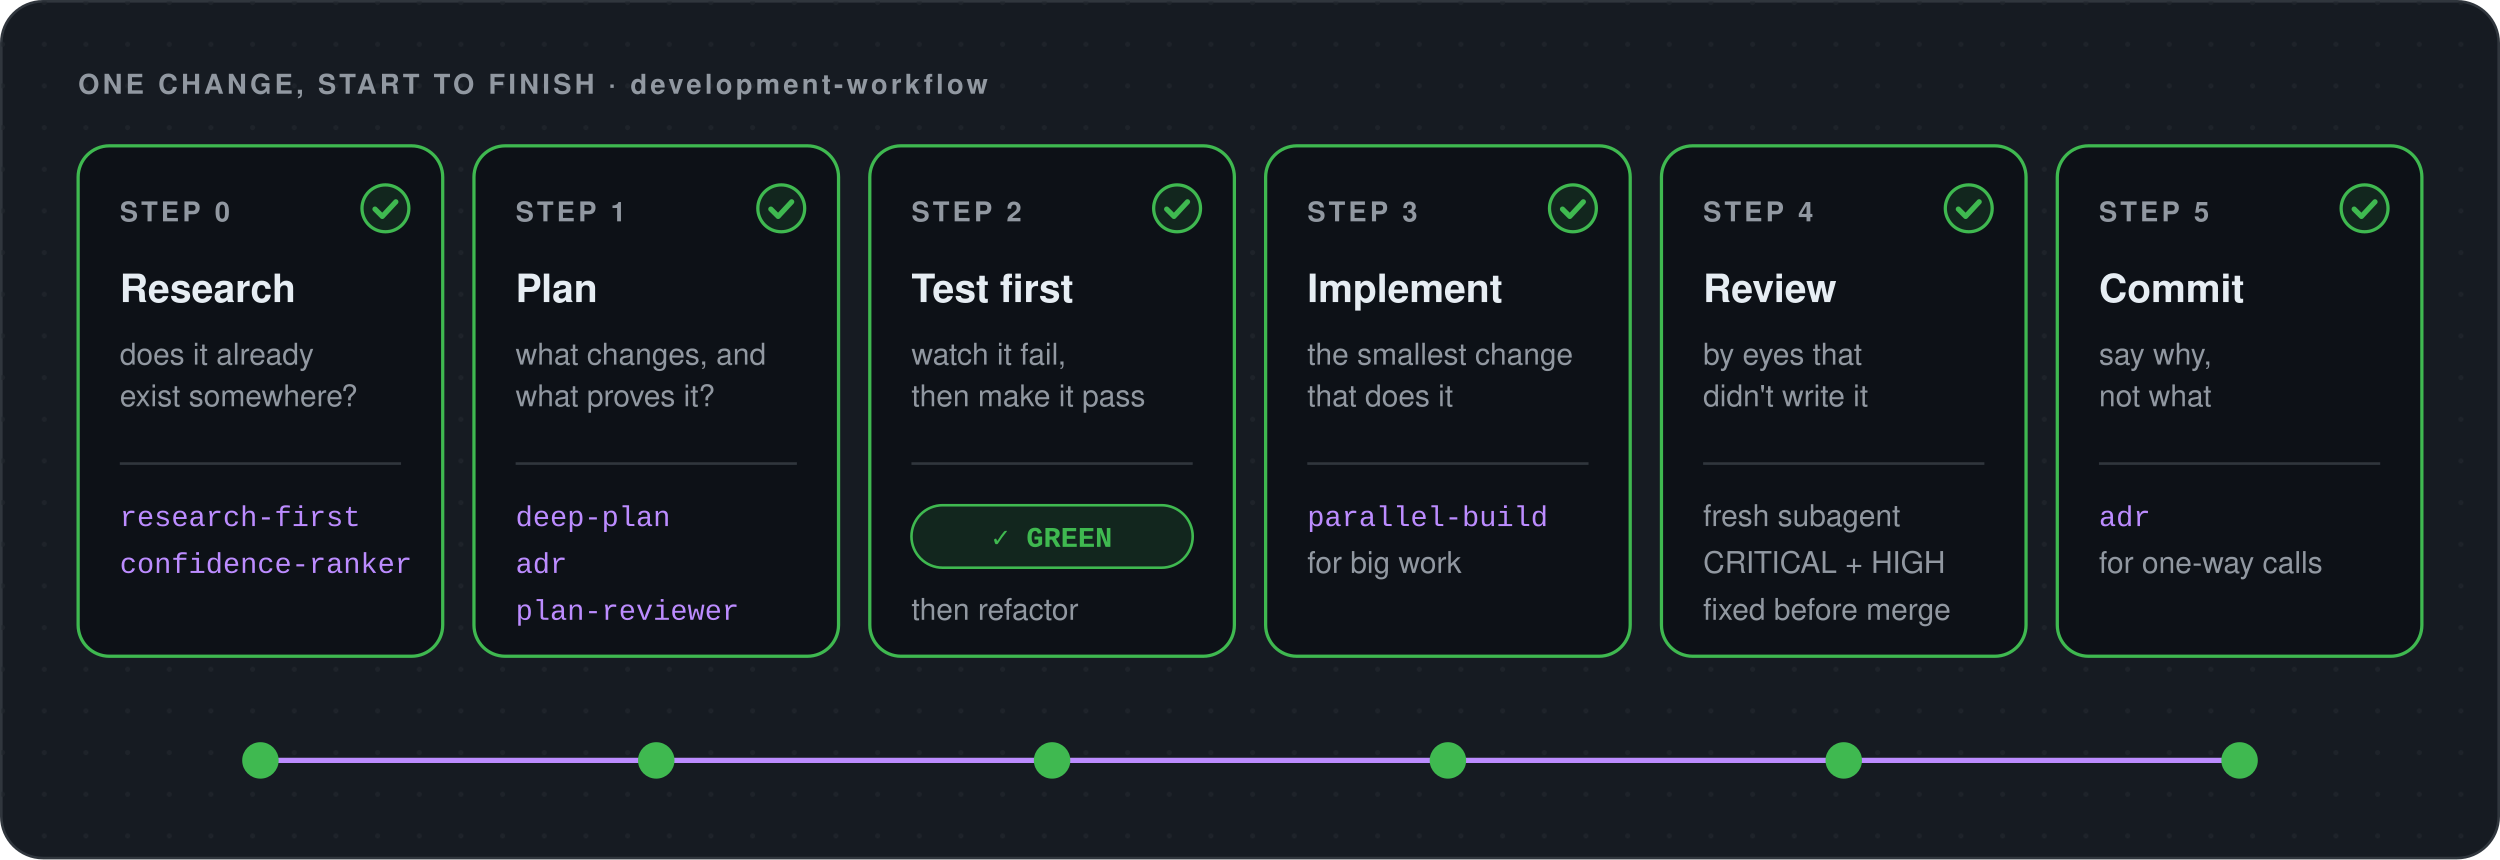
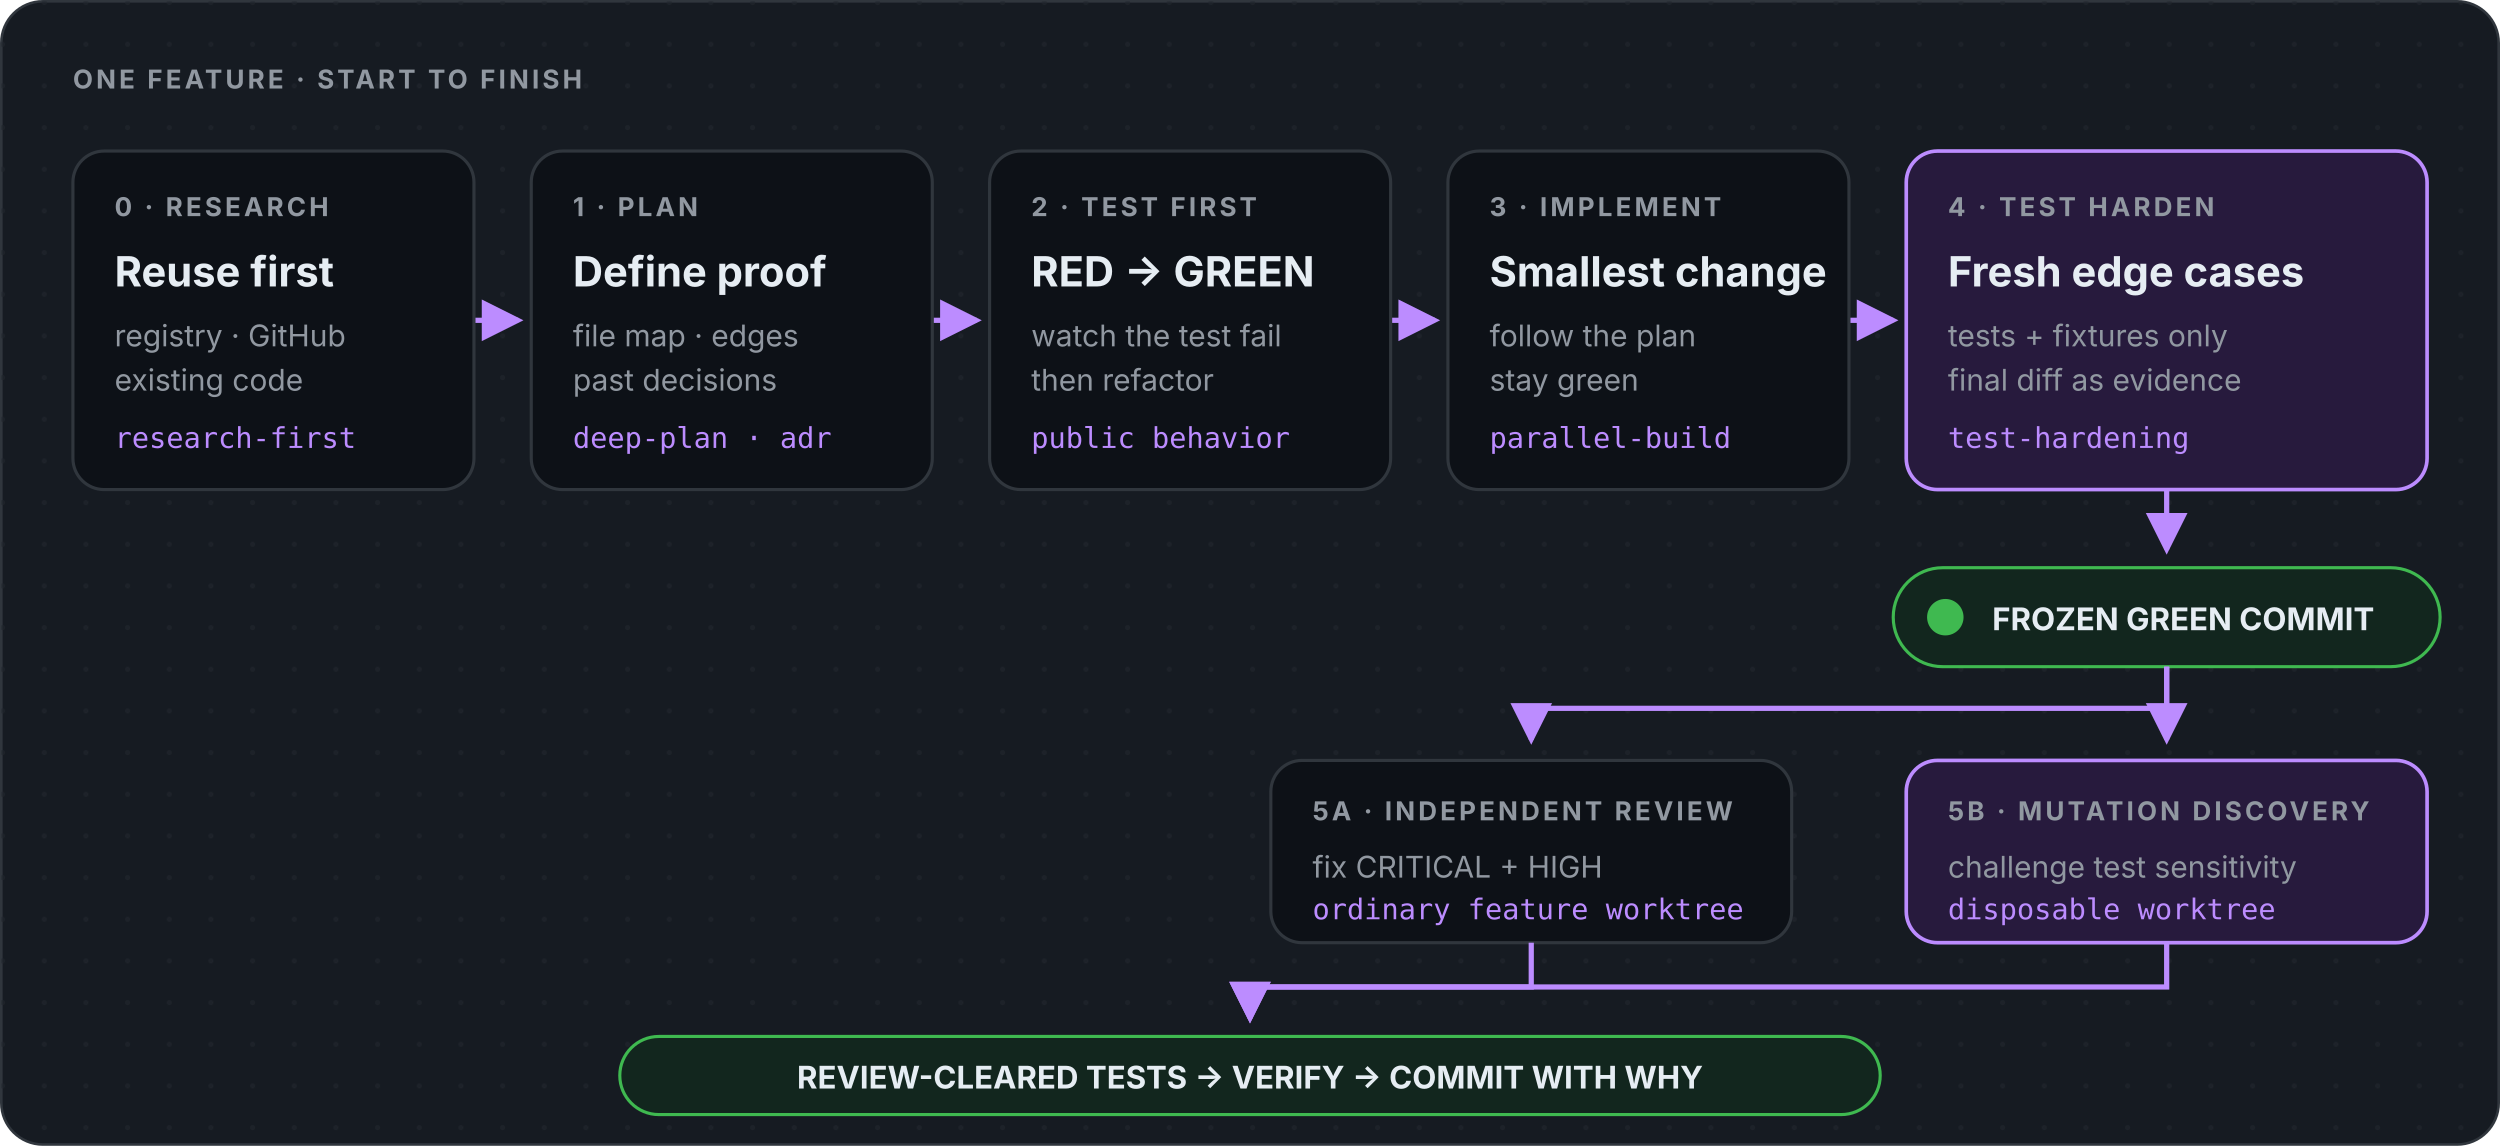
- <svg xmlns="http://www.w3.org/2000/svg" viewBox="0 0 960 330" width="960" height="330" role="img" aria-labelledby="title desc">
-   <style>
-       text { font-family: -apple-system, BlinkMacSystemFont, "Segoe UI", system-ui, Helvetica, Arial, sans-serif; fill: #e6edf3; }
-       .mono { font-family: ui-monospace, SFMono-Regular, Menlo, Consolas, "Liberation Mono", monospace; }
-       .muted { fill: #9198a1; font-size: 11.5px; }
-       .label { fill: #9198a1; font-size: 10.5px; letter-spacing: .12em; font-weight: 600; }
-       .title { font-size: 15px; font-weight: 650; }
-       .skill { font-family: ui-monospace, SFMono-Regular, Menlo, Consolas, "Liberation Mono", monospace; fill: #bc8cff; font-size: 11px; }
-       .wire { fill: none; stroke: #3d444d; stroke-width: 2; stroke-linecap: round; }
-       .card { fill: #0d1117; stroke: #3fb950; }
-       .node { fill: #3fb950; stroke: #3fb950; }
-       .rail-fill { fill: none; stroke: #bc8cff; stroke-width: 2; stroke-linecap: round;
-         stroke-dasharray: 760.0 760.0; animation: rail 10.0s linear infinite; }
-       @keyframes rail { 0%, 6.00% { stroke-dashoffset: 760.0; opacity: 1; } 71.00%, 92.00% { stroke-dashoffset: 0; opacity: 1; }
-         97.00% { stroke-dashoffset: 0; opacity: 0; } 100% { stroke-dashoffset: 760.0; opacity: 0; } }
-       
-       @keyframes card0 { 0%, 5.50% { stroke: #30363d; fill: #0d1117; } 7.00%, 18.50% { stroke: #bc8cff; fill: #271a3d; }
-         20.00%, 92.00% { stroke: #3fb950; fill: #0d1117; } 97.00%, 100% { stroke: #30363d; fill: #0d1117; } }
-       @keyframes node0 { 0%, 5.50% { fill: #0d1117; stroke: #3d444d; } 7.00%, 18.50% { fill: #bc8cff; stroke: #bc8cff; }
-         20.00%, 92.00% { fill: #3fb950; stroke: #3fb950; } 97.00%, 100% { fill: #0d1117; stroke: #3d444d; } }
-       @keyframes check0 { 0%, 19.00% { opacity: 0; } 21.00%, 92.00% { opacity: 1; }
-         97.00%, 100% { opacity: 0; } }
-       .s0 .card { animation: card0 10.0s linear infinite; }
-       .s0 .node { animation: node0 10.0s linear infinite; }
-       .s0 .check { animation: check0 10.0s linear infinite; }
-       @keyframes card1 { 0%, 18.50% { stroke: #30363d; fill: #0d1117; } 20.00%, 31.50% { stroke: #bc8cff; fill: #271a3d; }
-         33.00%, 92.00% { stroke: #3fb950; fill: #0d1117; } 97.00%, 100% { stroke: #30363d; fill: #0d1117; } }
-       @keyframes node1 { 0%, 18.50% { fill: #0d1117; stroke: #3d444d; } 20.00%, 31.50% { fill: #bc8cff; stroke: #bc8cff; }
-         33.00%, 92.00% { fill: #3fb950; stroke: #3fb950; } 97.00%, 100% { fill: #0d1117; stroke: #3d444d; } }
-       @keyframes check1 { 0%, 32.00% { opacity: 0; } 34.00%, 92.00% { opacity: 1; }
-         97.00%, 100% { opacity: 0; } }
-       .s1 .card { animation: card1 10.0s linear infinite; }
-       .s1 .node { animation: node1 10.0s linear infinite; }
-       .s1 .check { animation: check1 10.0s linear infinite; }
-       @keyframes card2 { 0%, 31.50% { stroke: #30363d; fill: #0d1117; } 33.00%, 44.50% { stroke: #bc8cff; fill: #271a3d; }
-         46.00%, 92.00% { stroke: #3fb950; fill: #0d1117; } 97.00%, 100% { stroke: #30363d; fill: #0d1117; } }
-       @keyframes node2 { 0%, 31.50% { fill: #0d1117; stroke: #3d444d; } 33.00%, 44.50% { fill: #bc8cff; stroke: #bc8cff; }
-         46.00%, 92.00% { fill: #3fb950; stroke: #3fb950; } 97.00%, 100% { fill: #0d1117; stroke: #3d444d; } }
-       @keyframes check2 { 0%, 45.00% { opacity: 0; } 47.00%, 92.00% { opacity: 1; }
-         97.00%, 100% { opacity: 0; } }
-       .s2 .card { animation: card2 10.0s linear infinite; }
-       .s2 .node { animation: node2 10.0s linear infinite; }
-       .s2 .check { animation: check2 10.0s linear infinite; }
-       @keyframes card3 { 0%, 44.50% { stroke: #30363d; fill: #0d1117; } 46.00%, 57.50% { stroke: #bc8cff; fill: #271a3d; }
-         59.00%, 92.00% { stroke: #3fb950; fill: #0d1117; } 97.00%, 100% { stroke: #30363d; fill: #0d1117; } }
-       @keyframes node3 { 0%, 44.50% { fill: #0d1117; stroke: #3d444d; } 46.00%, 57.50% { fill: #bc8cff; stroke: #bc8cff; }
-         59.00%, 92.00% { fill: #3fb950; stroke: #3fb950; } 97.00%, 100% { fill: #0d1117; stroke: #3d444d; } }
-       @keyframes check3 { 0%, 58.00% { opacity: 0; } 60.00%, 92.00% { opacity: 1; }
-         97.00%, 100% { opacity: 0; } }
-       .s3 .card { animation: card3 10.0s linear infinite; }
-       .s3 .node { animation: node3 10.0s linear infinite; }
-       .s3 .check { animation: check3 10.0s linear infinite; }
-       @keyframes card4 { 0%, 57.50% { stroke: #30363d; fill: #0d1117; } 59.00%, 70.50% { stroke: #bc8cff; fill: #271a3d; }
-         72.00%, 92.00% { stroke: #3fb950; fill: #0d1117; } 97.00%, 100% { stroke: #30363d; fill: #0d1117; } }
-       @keyframes node4 { 0%, 57.50% { fill: #0d1117; stroke: #3d444d; } 59.00%, 70.50% { fill: #bc8cff; stroke: #bc8cff; }
-         72.00%, 92.00% { fill: #3fb950; stroke: #3fb950; } 97.00%, 100% { fill: #0d1117; stroke: #3d444d; } }
-       @keyframes check4 { 0%, 71.00% { opacity: 0; } 73.00%, 92.00% { opacity: 1; }
-         97.00%, 100% { opacity: 0; } }
-       .s4 .card { animation: card4 10.0s linear infinite; }
-       .s4 .node { animation: node4 10.0s linear infinite; }
-       .s4 .check { animation: check4 10.0s linear infinite; }
-       @keyframes card5 { 0%, 70.50% { stroke: #30363d; fill: #0d1117; } 72.00%, 83.50% { stroke: #bc8cff; fill: #271a3d; }
-         85.00%, 92.00% { stroke: #3fb950; fill: #0d1117; } 97.00%, 100% { stroke: #30363d; fill: #0d1117; } }
-       @keyframes node5 { 0%, 70.50% { fill: #0d1117; stroke: #3d444d; } 72.00%, 83.50% { fill: #bc8cff; stroke: #bc8cff; }
-         85.00%, 92.00% { fill: #3fb950; stroke: #3fb950; } 97.00%, 100% { fill: #0d1117; stroke: #3d444d; } }
-       @keyframes check5 { 0%, 84.00% { opacity: 0; } 86.00%, 92.00% { opacity: 1; }
-         97.00%, 100% { opacity: 0; } }
-       .s5 .card { animation: card5 10.0s linear infinite; }
-       .s5 .node { animation: node5 10.0s linear infinite; }
-       .s5 .check { animation: check5 10.0s linear infinite; }
-       @keyframes pill-idle { 0%, 32.00% { opacity: 1; } 33.00%, 96.00% { opacity: 0; } 97.00%, 100% { opacity: 1; } }
-       @keyframes pill-red { 0%, 32.00% { opacity: 0; } 33.00%, 38.50% { opacity: 1; } 39.50%, 100% { opacity: 0; } }
-       @keyframes pill-green { 0%, 38.50% { opacity: 0; } 39.50%, 92.00% { opacity: 1; } 97.00%, 100% { opacity: 0; } }
-       .pill-idle { animation: pill-idle 10.0s linear infinite; }
-       .pill-red { opacity: 0; animation: pill-red 10.0s linear infinite; }
-       .pill-green { animation: pill-green 10.0s linear infinite; }
-       .pill-red, .pill-idle { opacity: 0; }
-       @media (prefers-reduced-motion: reduce) {
-         * { animation: none !important; }
-         .rail-fill { stroke-dashoffset: 0; stroke: #3fb950; }
-       }
-   </style>
+ <svg xmlns="http://www.w3.org/2000/svg" viewBox="0 0 960 440" width="960" height="440" role="img" aria-labelledby="title desc">
  <defs>
    <pattern id="grid" width="16" height="16" patternUnits="userSpaceOnUse">
      <circle cx="1" cy="1" r="1" fill="#21262d" />
    </pattern>
+     <marker id="arrow" markerWidth="8" markerHeight="8" refX="7" refY="4" orient="auto">
+       <path d="M0 0 L8 4 L0 8 Z" fill="#bc8cff" />
+     </marker>
  </defs>
-   <rect x=".5" y=".5" width="959" height="329" rx="16" fill="#161b22" stroke="#30363d" />
-   <rect x=".5" y=".5" width="959" height="329" rx="16" fill="url(#grid)" opacity=".7" />
-   <text class="label" x="30" y="36">ONE CHANGE, START TO FINISH · development-workflow</text>
-   <line class="wire" x1="100.0" x2="860.0" y1="292" y2="292" />
-   <line class="rail-fill" x1="100.0" x2="860.0" y1="292" y2="292" />
-   <g class="s0">
-     <rect class="card" x="30" y="56" width="140" height="196" rx="12" stroke-width="1.25" />
-     <text class="label" x="46" y="85">STEP 0</text>
-     <g class="check">
-       <circle cx="148" cy="80" r="9" fill="#12261e" stroke="#3fb950" stroke-width="1.25" />
-       <path d="M144 80.3 l2.8 2.8 l5.2-5.6" fill="none" stroke="#3fb950" stroke-width="2" stroke-linecap="round" stroke-linejoin="round" />
-     </g>
-     <text class="title" x="46" y="116">Research</text>
-     <text class="muted" x="46" y="140">does it already</text>
-     <text class="muted" x="46" y="156">exist somewhere?</text>
-     <line x1="46" x2="154" y1="178" y2="178" stroke="#30363d" />
-     <text class="skill" x="46" y="202">research-first</text>
-     <text class="skill" x="46" y="220">confidence-ranker</text>
-     <circle class="node" cx="100.0" cy="292" r="6" stroke-width="2" />
+   <style>
+     text { font-family: -apple-system, BlinkMacSystemFont, "Segoe UI", system-ui, sans-serif; fill: #e6edf3; }
+     .label { fill: #9198a1; font-size: 10px; letter-spacing: .12em; font-weight: 700; }
+     .title { font-size: 16px; font-weight: 700; }
+     .body { fill: #9198a1; font-size: 11.5px; }
+     .skill { fill: #bc8cff; font: 11px ui-monospace, SFMono-Regular, Menlo, monospace; }
+     .card { fill: #0d1117; stroke: #30363d; stroke-width: 1.2; }
+     .accent { fill: #271a3d; stroke: #bc8cff; stroke-width: 1.4; }
+     .success { fill: #12261e; stroke: #3fb950; stroke-width: 1.2; }
+     .wire { fill: none; stroke: #bc8cff; stroke-width: 2; marker-end: url(#arrow); }
+   </style>
+   <rect x=".5" y=".5" width="959" height="439" rx="16" fill="#161b22" stroke="#30363d" />
+   <rect x=".5" y=".5" width="959" height="439" rx="16" fill="url(#grid)" opacity=".65" />
+   <text class="label" x="28" y="34">ONE FEATURE · START TO FINISH</text>
+   <path class="wire" d="M182 123 H199" />
+   <path class="wire" d="M358 123 H375" />
+   <path class="wire" d="M534 123 H551" />
+   <path class="wire" d="M710 123 H727" />
+   <g transform="translate(28 58)">
+     <rect class="card" width="154" height="130" rx="12" />
+     <text class="label" x="16" y="25">0 · RESEARCH</text>
+     <text class="title" x="16" y="52">Reuse first</text>
+     <text class="body" x="16" y="75">registry · GitHub</text>
+     <text class="body" x="16" y="92">existing code</text>
+     <text class="skill" x="16" y="114">research-first</text>
  </g>
-   <g class="s1">
-     <rect class="card" x="182" y="56" width="140" height="196" rx="12" stroke-width="1.25" />
-     <text class="label" x="198" y="85">STEP 1</text>
-     <g class="check">
-       <circle cx="300" cy="80" r="9" fill="#12261e" stroke="#3fb950" stroke-width="1.25" />
-       <path d="M296 80.3 l2.8 2.8 l5.2-5.6" fill="none" stroke="#3fb950" stroke-width="2" stroke-linecap="round" stroke-linejoin="round" />
-     </g>
-     <text class="title" x="198" y="116">Plan</text>
-     <text class="muted" x="198" y="140">what changes, and</text>
-     <text class="muted" x="198" y="156">what proves it?</text>
-     <line x1="198" x2="306" y1="178" y2="178" stroke="#30363d" />
-     <text class="skill" x="198" y="202">deep-plan</text>
-     <text class="skill" x="198" y="220">adr</text>
-     <text class="skill" x="198" y="238">plan-reviewer</text>
-     <circle class="node" cx="252.0" cy="292" r="6" stroke-width="2" />
+   <g transform="translate(204 58)">
+     <rect class="card" width="154" height="130" rx="12" />
+     <text class="label" x="16" y="25">1 · PLAN</text>
+     <text class="title" x="16" y="52">Define proof</text>
+     <text class="body" x="16" y="75">file map · edges</text>
+     <text class="body" x="16" y="92">past decisions</text>
+     <text class="skill" x="16" y="114">deep-plan · adr</text>
  </g>
-   <g class="s2">
-     <rect class="card" x="334" y="56" width="140" height="196" rx="12" stroke-width="1.25" />
-     <text class="label" x="350" y="85">STEP 2</text>
-     <g class="check">
-       <circle cx="452" cy="80" r="9" fill="#12261e" stroke="#3fb950" stroke-width="1.25" />
-       <path d="M448 80.3 l2.8 2.8 l5.2-5.6" fill="none" stroke="#3fb950" stroke-width="2" stroke-linecap="round" stroke-linejoin="round" />
-     </g>
-     <text class="title" x="350" y="116">Test first</text>
-     <text class="muted" x="350" y="140">watch it fail,</text>
-     <text class="muted" x="350" y="156">then make it pass</text>
-     <line x1="350" x2="458" y1="178" y2="178" stroke="#30363d" />
-     <g class="pill-idle">
-       <rect x="350" y="194" width="108" height="24" rx="12" fill="#0d1117" stroke="#30363d" />
-       <text x="404.0" y="210" text-anchor="middle" class="mono" font-size="11" font-weight="600" style="fill:#9198a1">red → green</text>
-     </g>
-     <g class="pill-red">
-       <rect x="350" y="194" width="108" height="24" rx="12" fill="#2d1214" stroke="#f85149" />
-       <text x="404.0" y="210" text-anchor="middle" class="mono" font-size="11" font-weight="600" style="fill:#f85149">✗ RED</text>
-     </g>
-     <g class="pill-green">
-       <rect x="350" y="194" width="108" height="24" rx="12" fill="#12261e" stroke="#3fb950" />
-       <text x="404.0" y="210" text-anchor="middle" class="mono" font-size="11" font-weight="600" style="fill:#3fb950">✓ GREEN</text>
-     </g>
-     <text class="muted" x="350" y="238">then refactor</text>
-     <circle class="node" cx="404.0" cy="292" r="6" stroke-width="2" />
+   <g transform="translate(380 58)">
+     <rect class="card" width="154" height="130" rx="12" />
+     <text class="label" x="16" y="25">2 · TEST FIRST</text>
+     <text class="title" x="16" y="52">RED → GREEN</text>
+     <text class="body" x="16" y="75">watch the test fail</text>
+     <text class="body" x="16" y="92">then refactor</text>
+     <text class="skill" x="16" y="114">public behavior</text>
  </g>
-   <g class="s3">
-     <rect class="card" x="486" y="56" width="140" height="196" rx="12" stroke-width="1.25" />
-     <text class="label" x="502" y="85">STEP 3</text>
-     <g class="check">
-       <circle cx="604" cy="80" r="9" fill="#12261e" stroke="#3fb950" stroke-width="1.25" />
-       <path d="M600 80.3 l2.8 2.8 l5.2-5.6" fill="none" stroke="#3fb950" stroke-width="2" stroke-linecap="round" stroke-linejoin="round" />
-     </g>
-     <text class="title" x="502" y="116">Implement</text>
-     <text class="muted" x="502" y="140">the smallest change</text>
-     <text class="muted" x="502" y="156">that does it</text>
-     <line x1="502" x2="610" y1="178" y2="178" stroke="#30363d" />
-     <text class="skill" x="502" y="202">parallel-build</text>
-     <text class="muted" x="502" y="220">for big work</text>
-     <circle class="node" cx="556.0" cy="292" r="6" stroke-width="2" />
+   <g transform="translate(556 58)">
+     <rect class="card" width="154" height="130" rx="12" />
+     <text class="label" x="16" y="25">3 · IMPLEMENT</text>
+     <text class="title" x="16" y="52">Smallest change</text>
+     <text class="body" x="16" y="75">follow the plan</text>
+     <text class="body" x="16" y="92">stay green</text>
+     <text class="skill" x="16" y="114">parallel-build</text>
  </g>
-   <g class="s4">
-     <rect class="card" x="638" y="56" width="140" height="196" rx="12" stroke-width="1.25" />
-     <text class="label" x="654" y="85">STEP 4</text>
-     <g class="check">
-       <circle cx="756" cy="80" r="9" fill="#12261e" stroke="#3fb950" stroke-width="1.25" />
-       <path d="M752 80.3 l2.8 2.8 l5.2-5.6" fill="none" stroke="#3fb950" stroke-width="2" stroke-linecap="round" stroke-linejoin="round" />
-     </g>
-     <text class="title" x="654" y="116">Review</text>
-     <text class="muted" x="654" y="140">by eyes that</text>
-     <text class="muted" x="654" y="156">didn't write it</text>
-     <line x1="654" x2="762" y1="178" y2="178" stroke="#30363d" />
-     <text class="muted" x="654" y="202">fresh subagent</text>
-     <text class="muted" x="654" y="220">CRITICAL + HIGH</text>
-     <text class="muted" x="654" y="238">fixed before merge</text>
-     <circle class="node" cx="708.0" cy="292" r="6" stroke-width="2" />
+   <g transform="translate(732 58)">
+     <rect class="accent" width="200" height="130" rx="12" />
+     <text class="label" x="16" y="25">4 · TEST HARDEN</text>
+     <text class="title" x="16" y="52">Fresh edge cases</text>
+     <text class="body" x="16" y="75">tests + fixtures only</text>
+     <text class="body" x="16" y="92">final diff as evidence</text>
+     <text class="skill" x="16" y="114">test-hardening</text>
  </g>
-   <g class="s5">
-     <rect class="card" x="790" y="56" width="140" height="196" rx="12" stroke-width="1.25" />
-     <text class="label" x="806" y="85">STEP 5</text>
-     <g class="check">
-       <circle cx="908" cy="80" r="9" fill="#12261e" stroke="#3fb950" stroke-width="1.25" />
-       <path d="M904 80.3 l2.8 2.8 l5.2-5.6" fill="none" stroke="#3fb950" stroke-width="2" stroke-linecap="round" stroke-linejoin="round" />
-     </g>
-     <text class="title" x="806" y="116">Commit</text>
-     <text class="muted" x="806" y="140">say why,</text>
-     <text class="muted" x="806" y="156">not what</text>
-     <line x1="806" x2="914" y1="178" y2="178" stroke="#30363d" />
-     <text class="skill" x="806" y="202">adr</text>
-     <text class="muted" x="806" y="220">for one-way calls</text>
-     <circle class="node" cx="860.0" cy="292" r="6" stroke-width="2" />
+   <path class="wire" d="M832 188 V211" />
+   <g transform="translate(727 218)">
+     <rect class="success" width="210" height="38" rx="19" />
+     <circle cx="20" cy="19" r="7" fill="#3fb950" />
+     <text x="38" y="24" font-size="12" font-weight="700">FROZEN GREEN COMMIT</text>
+   </g>
+   <path class="wire" d="M832 256 V272 H588 V284" />
+   <path class="wire" d="M832 256 V284" />
+   <g transform="translate(488 292)">
+     <rect class="card" width="200" height="70" rx="12" />
+     <text class="label" x="16" y="23">5A · INDEPENDENT REVIEW</text>
+     <text class="body" x="16" y="45">fix CRITICAL + HIGH</text>
+     <text class="skill" x="16" y="61">ordinary feature worktree</text>
+   </g>
+   <g transform="translate(732 292)">
+     <rect class="accent" width="200" height="70" rx="12" />
+     <text class="label" x="16" y="23">5B · MUTATION DISCOVERY</text>
+     <text class="body" x="16" y="45">challenge test sensitivity</text>
+     <text class="skill" x="16" y="61">disposable worktree</text>
+   </g>
+   <path class="wire" d="M588 362 V379 H480 V391" />
+   <path class="wire" d="M832 362 V379 H480 V391" />
+   <g transform="translate(238 398)">
+     <rect class="success" width="484" height="30" rx="15" />
+     <text x="242" y="20" text-anchor="middle" font-size="12" font-weight="700">REVIEW-CLEARED TESTS → VERIFY → COMMIT WITH WHY</text>
  </g>
</svg>
